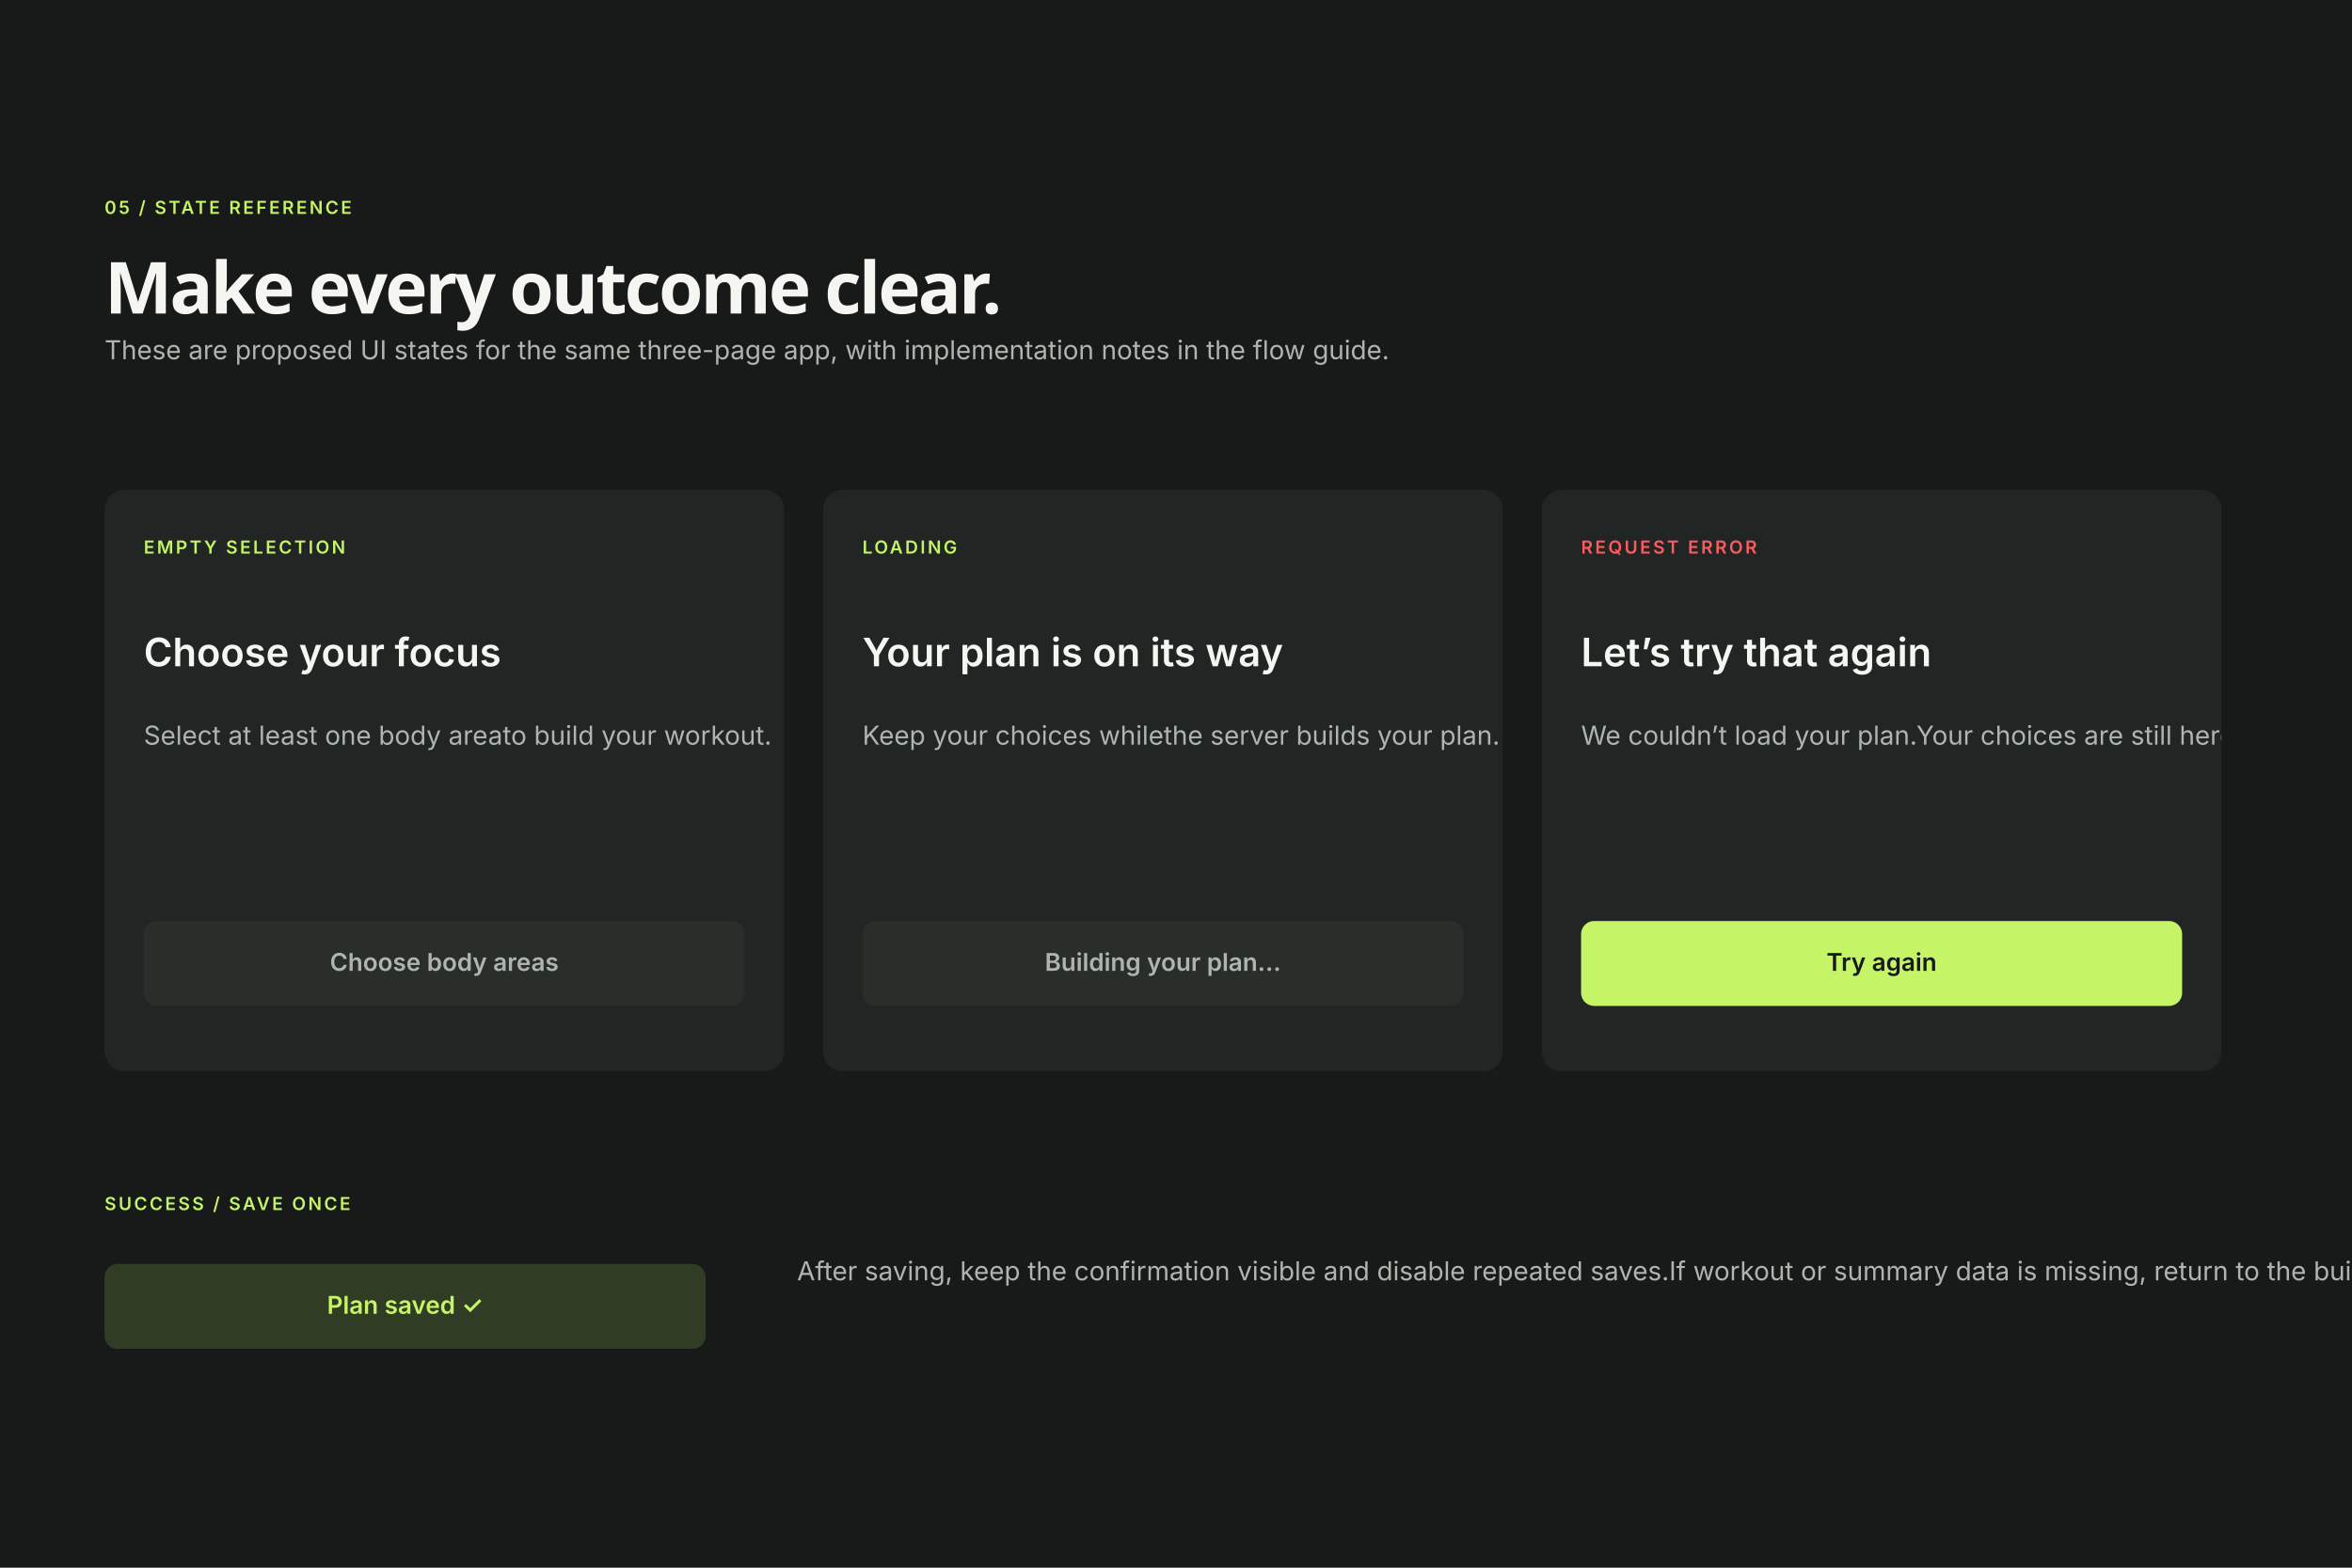
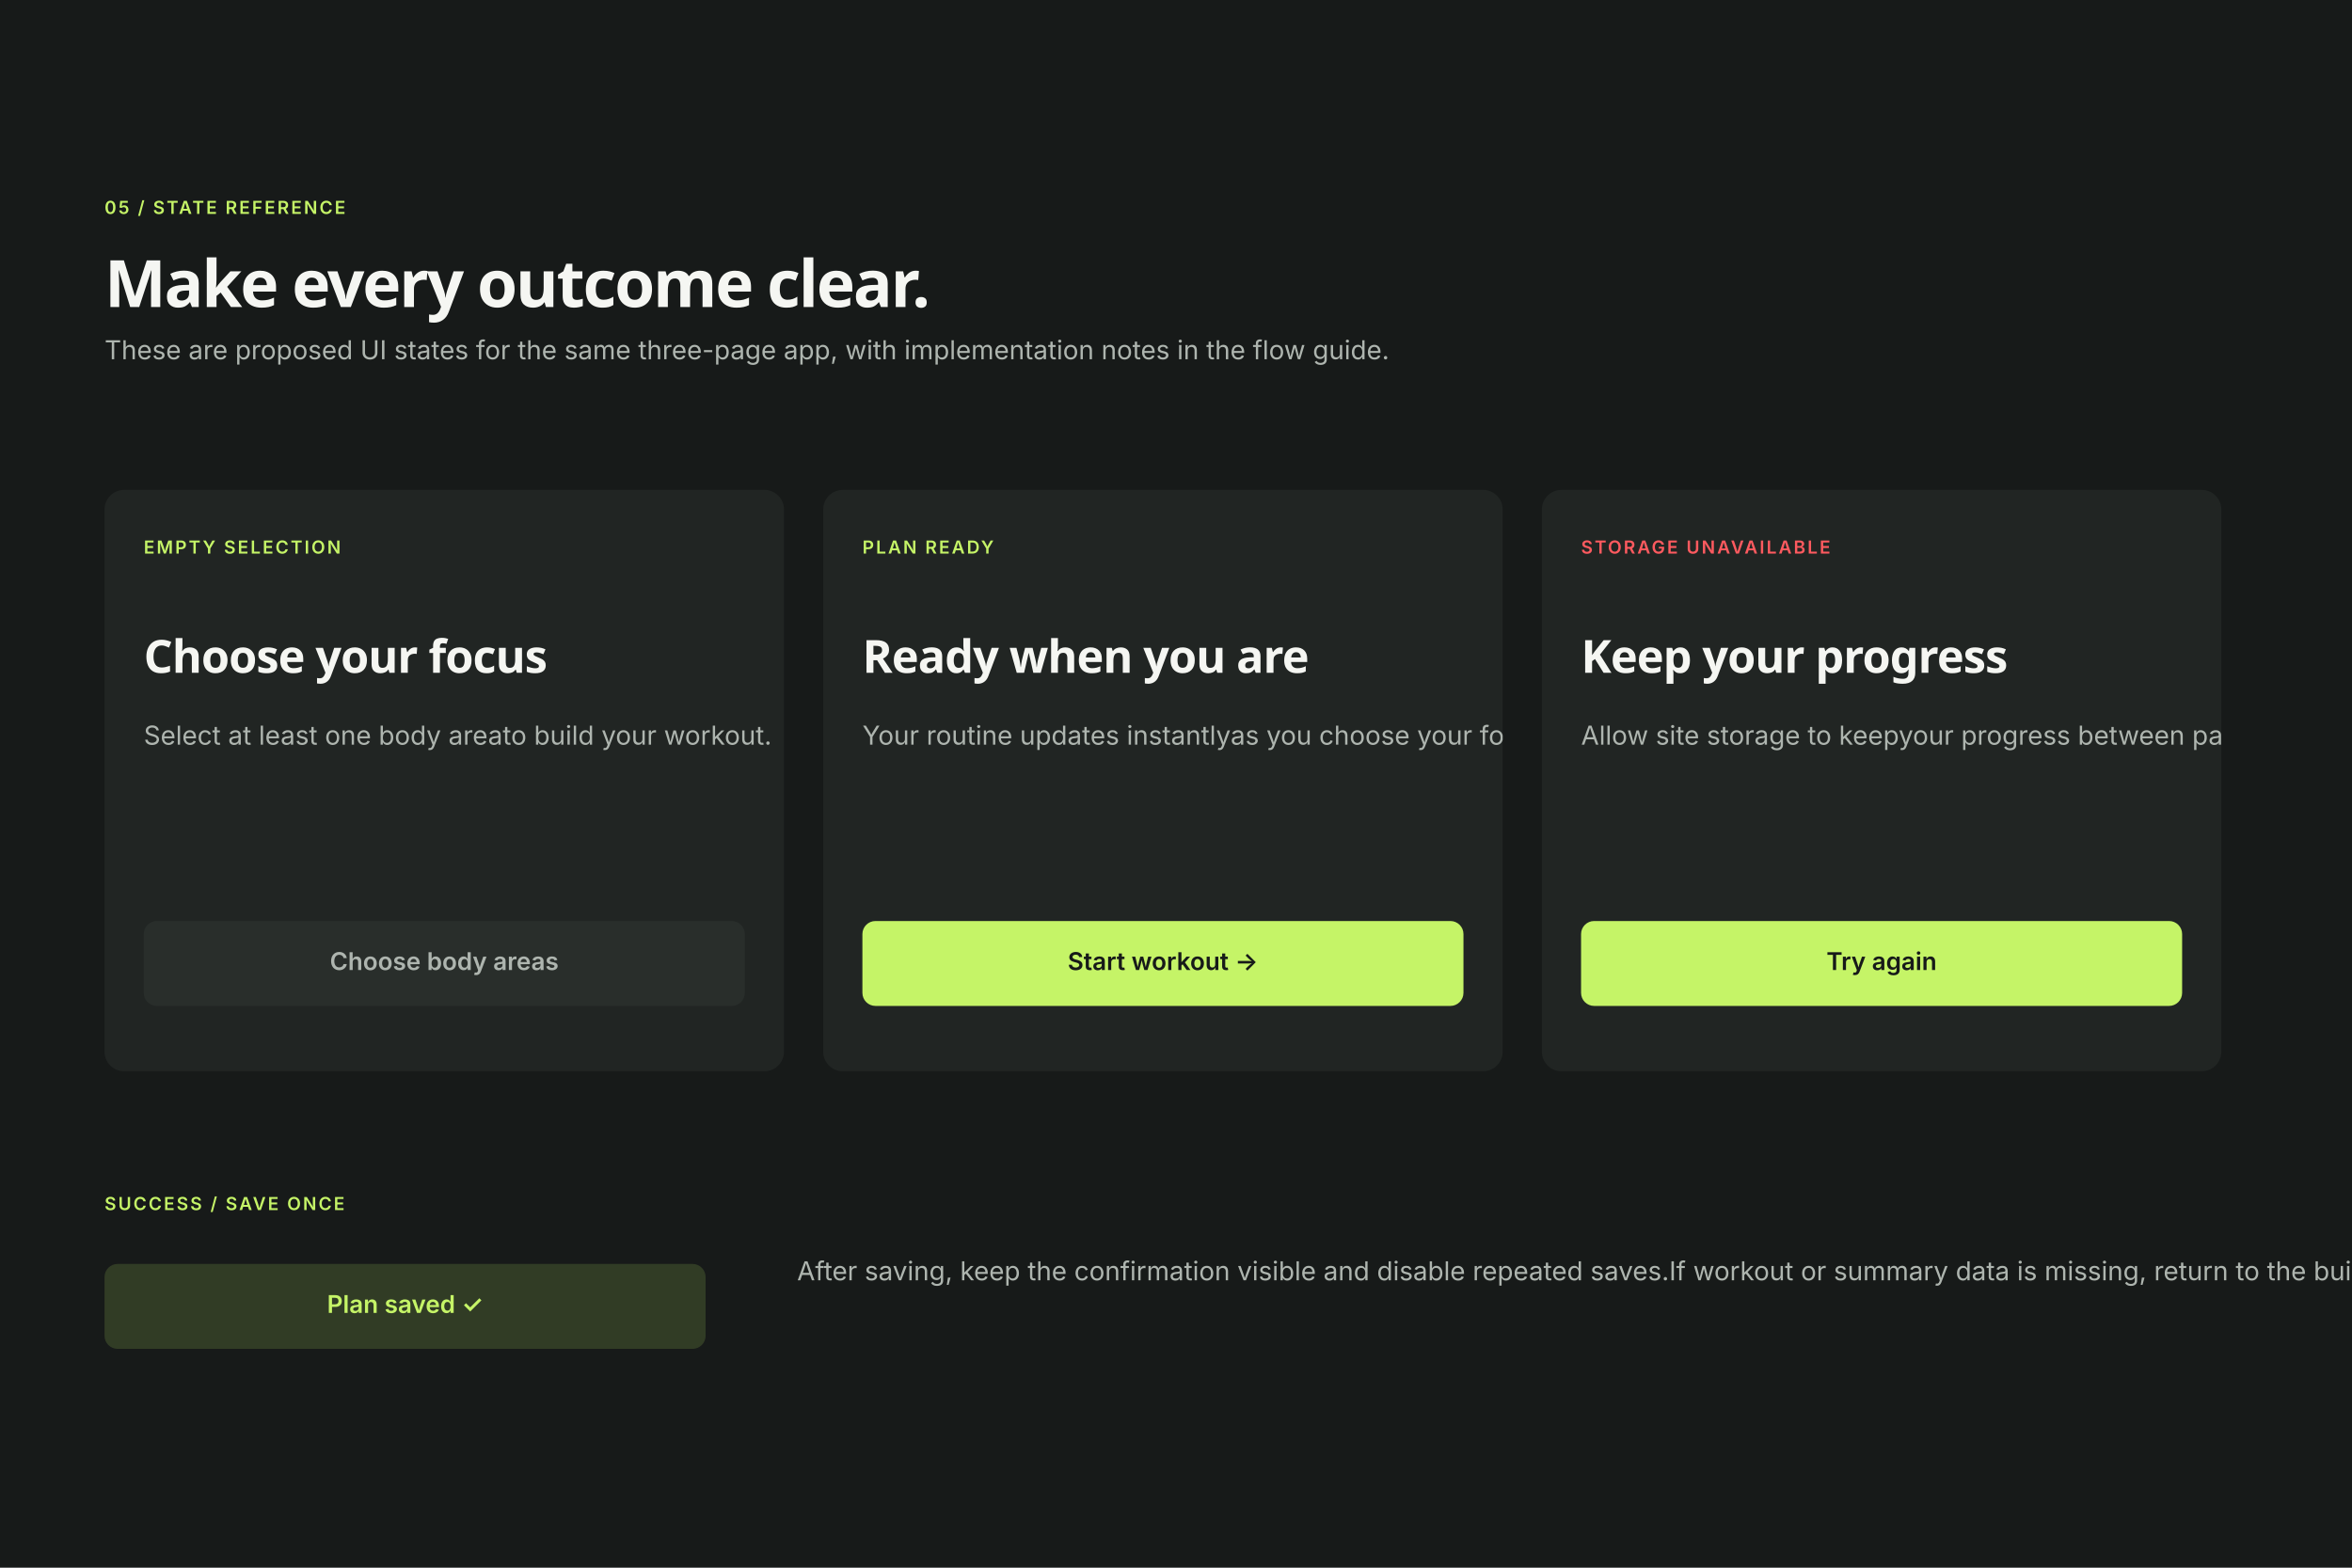
<svg xmlns="http://www.w3.org/2000/svg" width="1440" height="960" viewBox="0 0 1440 960">
  <defs>
    <clipPath id="clip0">
      <rect width="1440" height="960" />
    </clipPath>
    <clipPath id="clip1">
      <rect width="416" height="356" />
    </clipPath>
    <clipPath id="clip2">
      <rect width="416" height="356" />
    </clipPath>
    <clipPath id="clip3">
      <rect width="416" height="356" />
    </clipPath>
  </defs>
  <g>
    <rect width="1440" height="960" fill="#171A19" />
    <g clip-path="url(#clip0)">
      <g transform="translate(64, 120)">
-         <text x="0" y="11" font-family="Inter" font-size="11" font-weight="600" fill="#C5F467" letter-spacing="1.4">05 / STATE REFERENCE</text>
+         <text x="0" y="11" font-family="Inter" font-size="11" font-weight="600" fill="#C5F467" letter-spacing="1.2">05 / STATE REFERENCE</text>
      </g>
      <g transform="translate(64, 148)">
-         <text x="0" y="44" font-family="Space Grotesk" font-size="44" font-weight="600" fill="#F5F6F2" letter-spacing="-1.6">Make every outcome clear.</text>
+         <text x="0" y="40" font-family="Space Grotesk" font-size="40" font-weight="600" fill="#F5F6F2" letter-spacing="-1.2">Make every outcome clear.</text>
      </g>
      <g transform="translate(64, 204)">
        <text x="0" y="16" font-family="Inter" font-size="16" fill="#AEB5AF">These are proposed UI states for the same three-page app, with implementation notes in the flow guide.</text>
      </g>
      <g transform="translate(64, 300)">
        <rect width="416" height="356" rx="12" ry="12" fill="#212523" />
        <g clip-path="url(#clip1)">
          <g transform="translate(24, 28)">
-             <text x="0" y="11" font-family="Inter" font-size="11" font-weight="600" fill="#C5F467" letter-spacing="1.4">EMPTY SELECTION</text>
+             <text x="0" y="11" font-family="Inter" font-size="11" font-weight="600" fill="#C5F467" letter-spacing="1.2">EMPTY SELECTION</text>
          </g>
          <g transform="translate(24, 84)">
-             <text x="0" y="24" font-family="Inter" font-size="24" font-weight="600" fill="#F5F6F2">Choose your focus</text>
+             <text x="0" y="28" font-family="Space Grotesk" font-size="28" font-weight="600" fill="#F5F6F2" letter-spacing="-0.5">Choose your focus</text>
          </g>
          <g transform="translate(24, 140)">
            <text x="0" y="16" font-family="Inter" font-size="16" fill="#AEB5AF">Select at least one body area
to build your workout.</text>
          </g>
          <g transform="translate(24, 264)">
            <rect width="368" height="52" rx="8" ry="8" fill="#292E2B" />
-             <g transform="translate(20, 15.5)">
+             <g transform="translate(20, 15)">
              <text x="164" y="15" font-family="Inter" font-size="15" font-weight="600" fill="#AEB5AF" text-anchor="middle">Choose body areas</text>
            </g>
          </g>
        </g>
      </g>
      <g transform="translate(504, 300)">
        <rect width="416" height="356" rx="12" ry="12" fill="#212523" />
        <g clip-path="url(#clip2)">
          <g transform="translate(24, 28)">
-             <text x="0" y="11" font-family="Inter" font-size="11" font-weight="600" fill="#C5F467" letter-spacing="1.4">LOADING</text>
+             <text x="0" y="11" font-family="Inter" font-size="11" font-weight="600" fill="#C5F467" letter-spacing="1.2">PLAN READY</text>
          </g>
          <g transform="translate(24, 84)">
-             <text x="0" y="24" font-family="Inter" font-size="24" font-weight="600" fill="#F5F6F2">Your plan is on its way</text>
+             <text x="0" y="28" font-family="Space Grotesk" font-size="28" font-weight="600" fill="#F5F6F2" letter-spacing="-0.5">Ready when you are</text>
          </g>
          <g transform="translate(24, 140)">
-             <text x="0" y="16" font-family="Inter" font-size="16" fill="#AEB5AF">Keep your choices while
- the server builds your plan.</text>
+             <text x="0" y="16" font-family="Inter" font-size="16" fill="#AEB5AF">Your routine updates instantly
+ as you choose your focus.</text>
          </g>
          <g transform="translate(24, 264)">
-             <rect width="368" height="52" rx="8" ry="8" fill="#292E2B" />
-             <g transform="translate(20, 15.5)">
-               <text x="164" y="15" font-family="Inter" font-size="15" font-weight="600" fill="#AEB5AF" text-anchor="middle">Building your plan…</text>
+             <rect width="368" height="52" rx="8" ry="8" fill="#C5F467" />
+             <g transform="translate(20, 15)">
+               <text x="164" y="15" font-family="Inter" font-size="15" font-weight="600" fill="#171A19" text-anchor="middle">Start workout   →</text>
            </g>
          </g>
        </g>
      </g>
      <g transform="translate(944, 300)">
        <rect width="416" height="356" rx="12" ry="12" fill="#212523" />
        <g clip-path="url(#clip3)">
          <g transform="translate(24, 28)">
-             <text x="0" y="11" font-family="Inter" font-size="11" font-weight="600" fill="#FF5A5F" letter-spacing="1.4">REQUEST ERROR</text>
+             <text x="0" y="11" font-family="Inter" font-size="11" font-weight="600" fill="#FF5A5F" letter-spacing="1.2">STORAGE UNAVAILABLE</text>
          </g>
          <g transform="translate(24, 84)">
-             <text x="0" y="24" font-family="Inter" font-size="24" font-weight="600" fill="#F5F6F2">Let’s try that again</text>
+             <text x="0" y="28" font-family="Space Grotesk" font-size="28" font-weight="600" fill="#F5F6F2" letter-spacing="-0.5">Keep your progress</text>
          </g>
          <g transform="translate(24, 140)">
-             <text x="0" y="16" font-family="Inter" font-size="16" fill="#AEB5AF">We couldn’t load your plan.
- Your choices are still here.</text>
+             <text x="0" y="16" font-family="Inter" font-size="16" fill="#AEB5AF">Allow site storage to keep
+ your progress between pages.</text>
          </g>
          <g transform="translate(24, 264)">
            <rect width="368" height="52" rx="8" ry="8" fill="#C5F467" />
-             <g transform="translate(20, 15.5)">
+             <g transform="translate(20, 15)">
              <text x="164" y="15" font-family="Inter" font-size="15" font-weight="600" fill="#171A19" text-anchor="middle">Try again</text>
            </g>
          </g>
        </g>
      </g>
      <g transform="translate(64, 730)">
-         <text x="0" y="11" font-family="Inter" font-size="11" font-weight="600" fill="#C5F467" letter-spacing="1.4">SUCCESS / SAVE ONCE</text>
+         <text x="0" y="11" font-family="Inter" font-size="11" font-weight="600" fill="#C5F467" letter-spacing="1.2">SUCCESS / SAVE ONCE</text>
      </g>
      <g transform="translate(64, 774)">
        <rect width="368" height="52" rx="8" ry="8" fill="#313C25" />
-         <g transform="translate(20, 15.5)">
+         <g transform="translate(20, 15)">
          <text x="164" y="15" font-family="Inter" font-size="15" font-weight="600" fill="#C5F467" text-anchor="middle">Plan saved   ✓</text>
        </g>
      </g>
      <g transform="translate(488, 768)">
        <text x="0" y="16" font-family="Inter" font-size="16" fill="#AEB5AF">After saving, keep the confirmation visible and disable repeated saves.
If workout or summary data is missing, return to the builder.</text>
      </g>
    </g>
  </g>
</svg>
